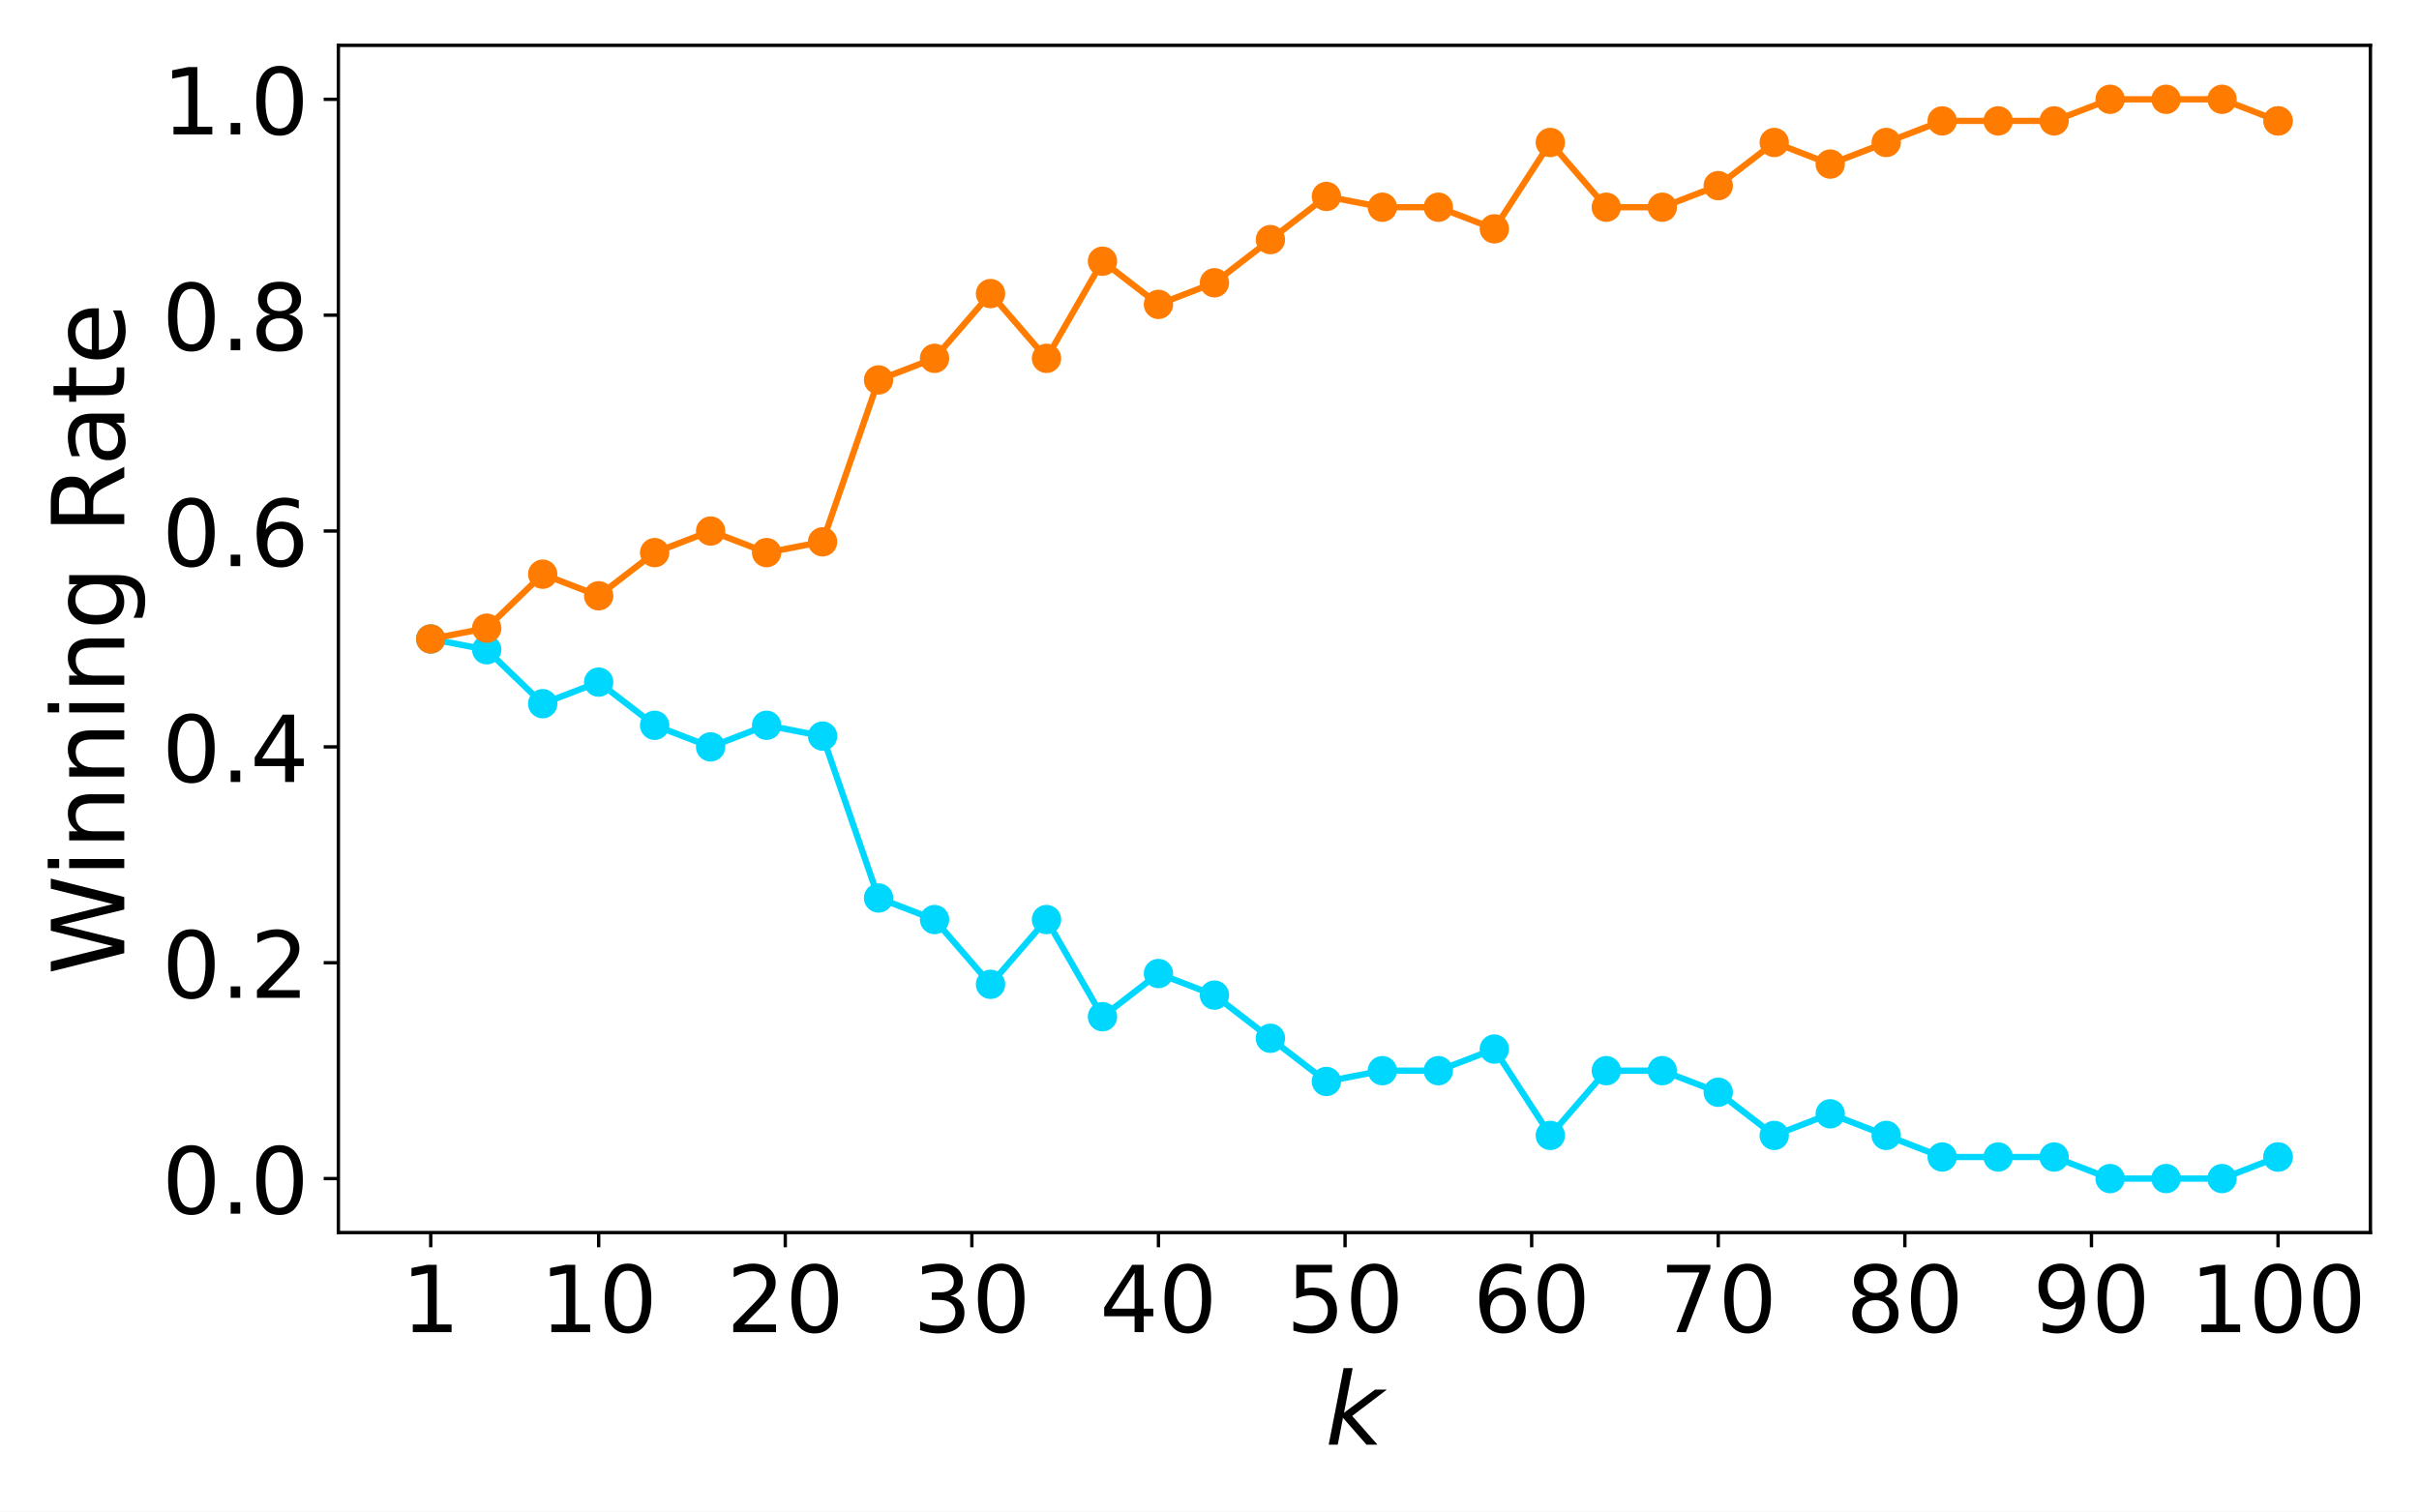
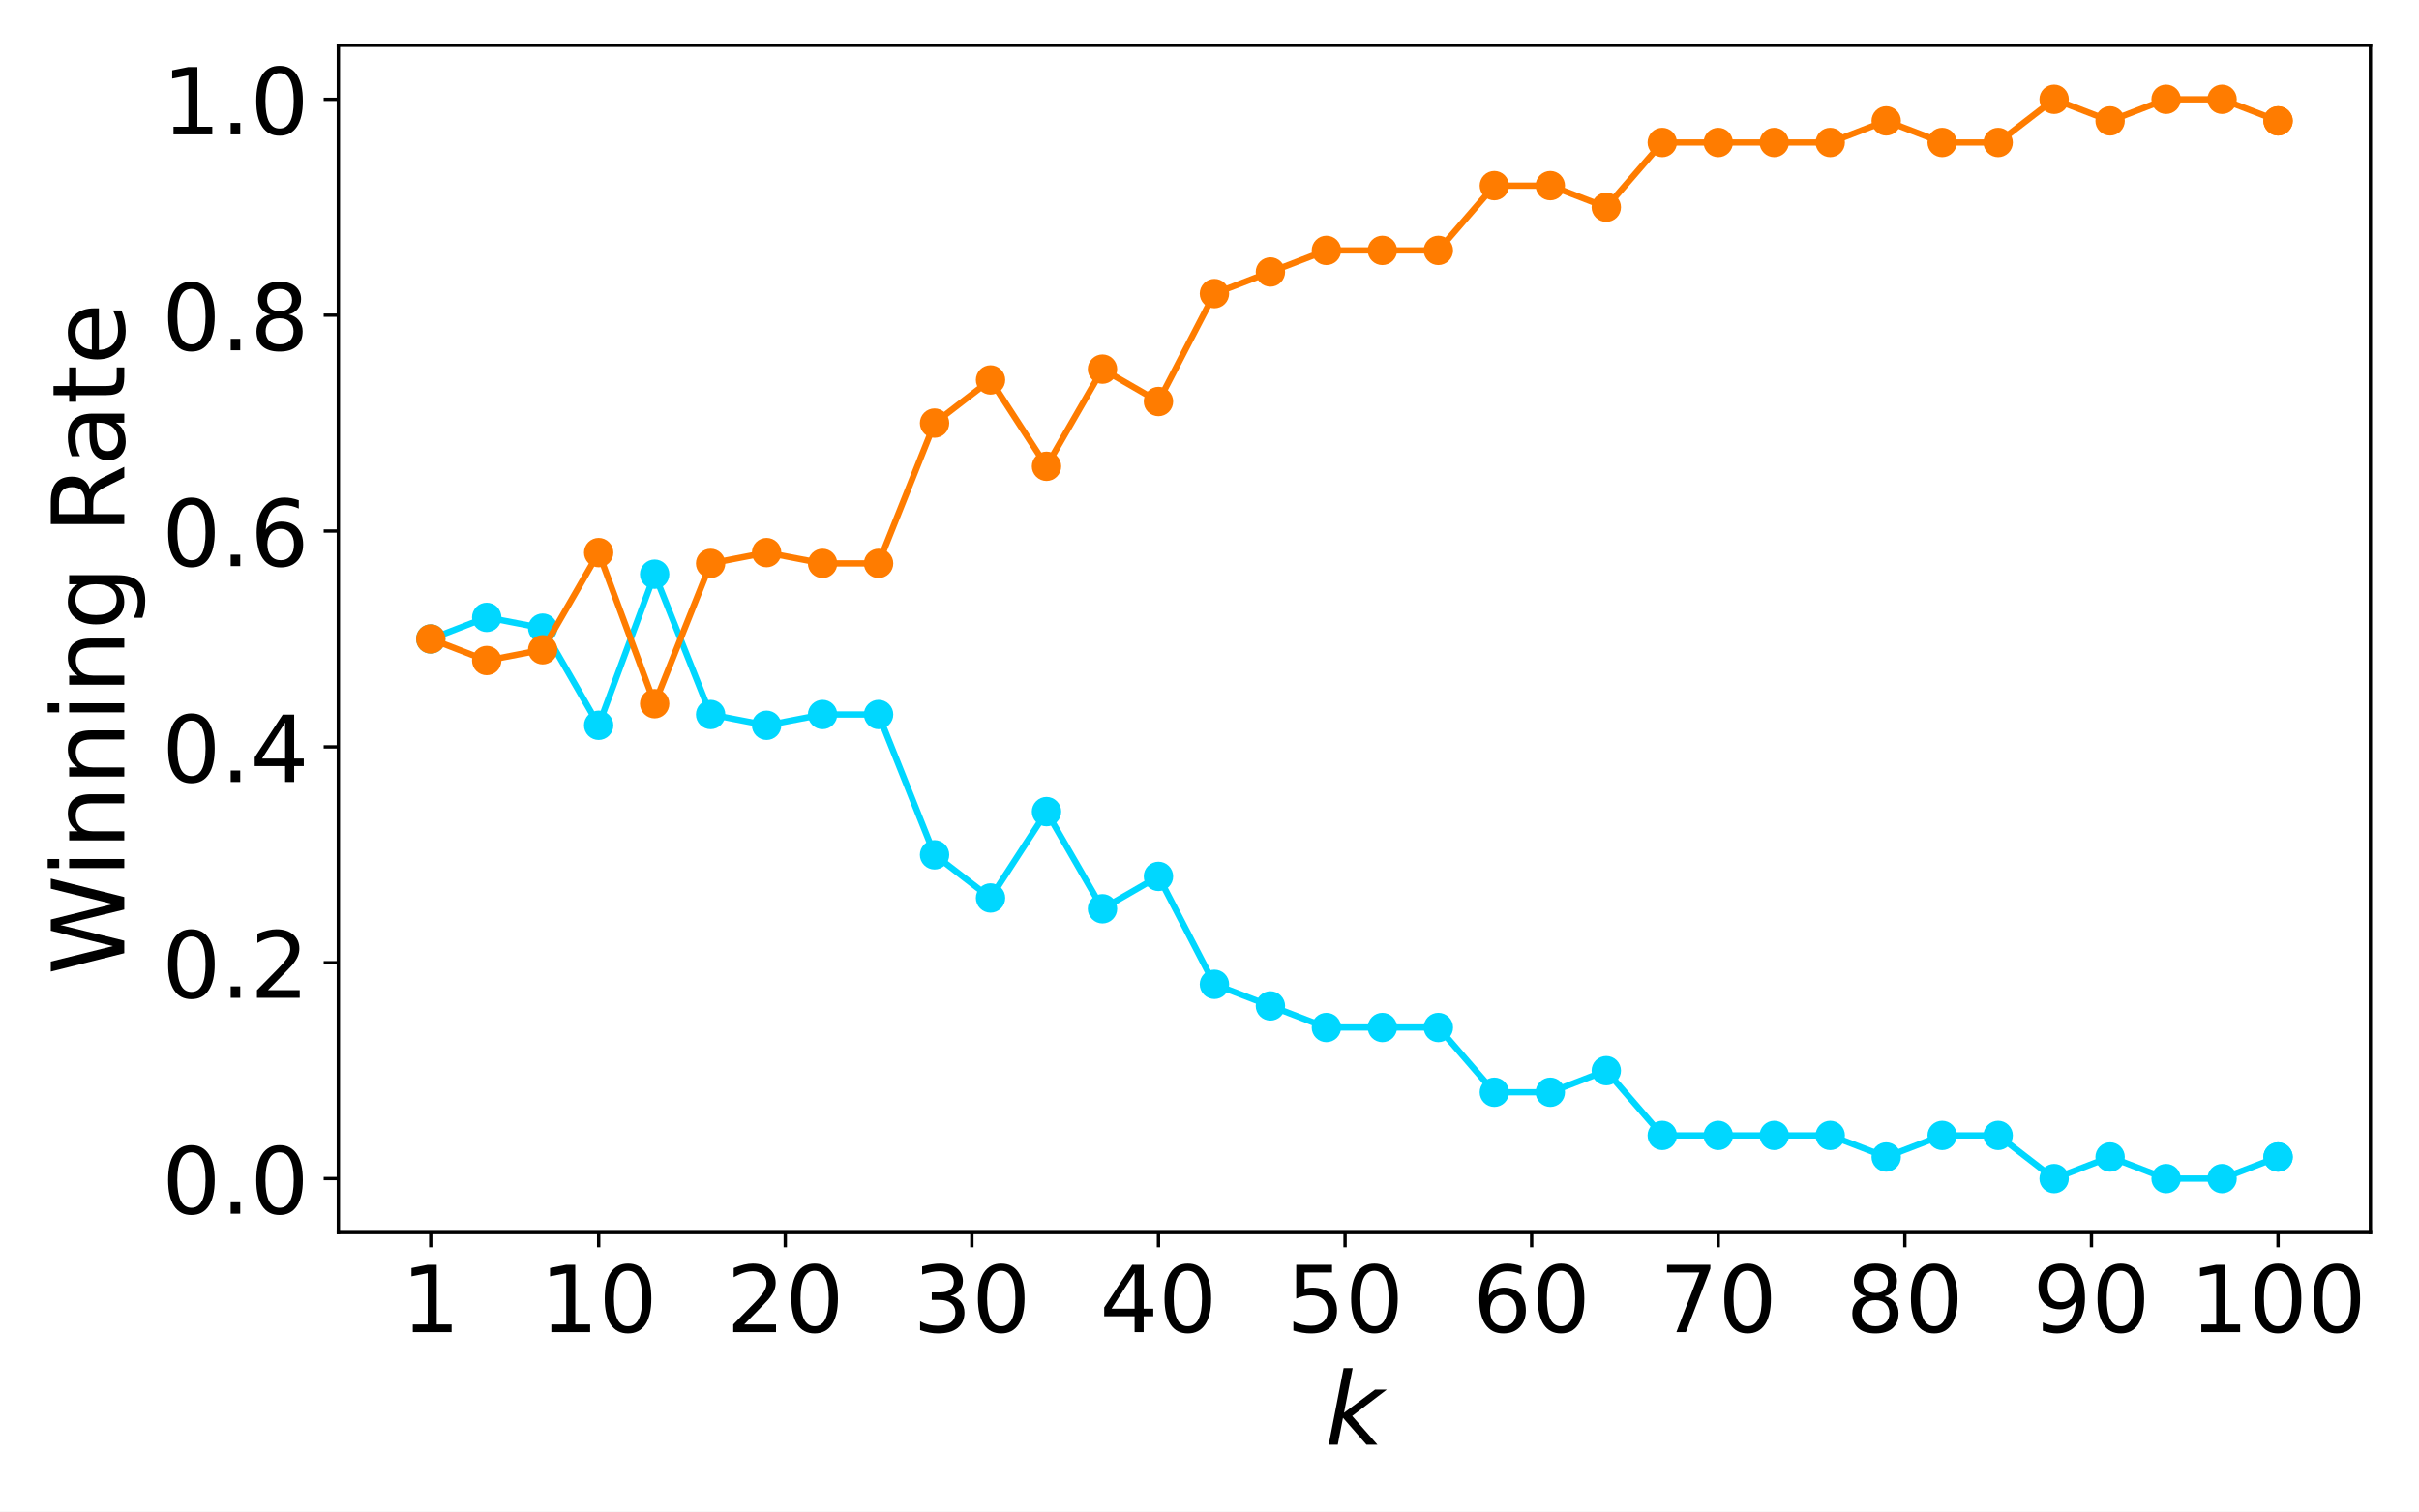
<svg xmlns="http://www.w3.org/2000/svg" xmlns:xlink="http://www.w3.org/1999/xlink" width="576pt" height="360pt" viewBox="0 0 576 360" version="1.1">
  <defs>
    <style type="text/css">*{stroke-linejoin: round; stroke-linecap: butt}</style>
  </defs>
  <g id="figure_1">
    <g id="patch_1">
      <path d="M 0 360  L 576 360  L 576 0  L 0 0  z " style="fill: #ffffff" />
    </g>
    <g id="axes_1">
      <g id="patch_2">
        <path d="M 80.57 293.56  L 564.431 293.56  L 564.431 10.8  L 80.57 10.8  z " style="fill: #ffffff" />
      </g>
      <g id="matplotlib.axis_1">
        <g id="xtick_1">
          <g id="line2d_1">
            <defs>
-               <path id="m0824063fdb" d="M 0 0  L 0 3.5  " style="stroke: #000000; stroke-width: 0.8" />
+               <path id="m5fb272e60a" d="M 0 0  L 0 3.5  " style="stroke: #000000; stroke-width: 0.8" />
            </defs>
            <g>
-               <use xlink:href="#m0824063fdb" x="102.564" y="293.56" style="stroke: #000000; stroke-width: 0.8" />
+               <use xlink:href="#m5fb272e60a" x="102.564" y="293.56" style="stroke: #000000; stroke-width: 0.8" />
            </g>
          </g>
          <g id="text_1">
            <g transform="translate(95.56493 317.2766) scale(0.22 -0.22)">
              <defs>
                <path id="DejaVuSans-31" d="M 794 531  L 1825 531  L 1825 4091  L 703 3866  L 703 4441  L 1819 4666  L 2450 4666  L 2450 531  L 3481 531  L 3481 0  L 794 0  L 794 531  z " transform="scale(0.015625)" />
              </defs>
              <use xlink:href="#DejaVuSans-31" />
            </g>
          </g>
        </g>
        <g id="xtick_2">
          <g id="line2d_2">
            <g>
-               <use xlink:href="#m0824063fdb" x="142.552" y="293.56" style="stroke: #000000; stroke-width: 0.8" />
+               <use xlink:href="#m5fb272e60a" x="142.552" y="293.56" style="stroke: #000000; stroke-width: 0.8" />
            </g>
          </g>
          <g id="text_2">
            <g transform="translate(128.5547 317.2766) scale(0.22 -0.22)">
              <defs>
                <path id="DejaVuSans-30" d="M 2034 4250  Q 1547 4250 1301 3770  Q 1056 3291 1056 2328  Q 1056 1369 1301 889  Q 1547 409 2034 409  Q 2525 409 2770 889  Q 3016 1369 3016 2328  Q 3016 3291 2770 3770  Q 2525 4250 2034 4250  z M 2034 4750  Q 2819 4750 3233 4129  Q 3647 3509 3647 2328  Q 3647 1150 3233 529  Q 2819 -91 2034 -91  Q 1250 -91 836 529  Q 422 1150 422 2328  Q 422 3509 836 4129  Q 1250 4750 2034 4750  z " transform="scale(0.015625)" />
              </defs>
              <use xlink:href="#DejaVuSans-31" />
              <use xlink:href="#DejaVuSans-30" x="63.623" />
            </g>
          </g>
        </g>
        <g id="xtick_3">
          <g id="line2d_3">
            <g>
-               <use xlink:href="#m0824063fdb" x="186.984" y="293.56" style="stroke: #000000; stroke-width: 0.8" />
+               <use xlink:href="#m5fb272e60a" x="186.984" y="293.56" style="stroke: #000000; stroke-width: 0.8" />
            </g>
          </g>
          <g id="text_3">
            <g transform="translate(172.9864 317.2766) scale(0.22 -0.22)">
              <defs>
                <path id="DejaVuSans-32" d="M 1228 531  L 3431 531  L 3431 0  L 469 0  L 469 531  Q 828 903 1448 1529  Q 2069 2156 2228 2338  Q 2531 2678 2651 2914  Q 2772 3150 2772 3378  Q 2772 3750 2511 3984  Q 2250 4219 1831 4219  Q 1534 4219 1204 4116  Q 875 4013 500 3803  L 500 4441  Q 881 4594 1212 4672  Q 1544 4750 1819 4750  Q 2544 4750 2975 4387  Q 3406 4025 3406 3419  Q 3406 3131 3298 2873  Q 3191 2616 2906 2266  Q 2828 2175 2409 1742  Q 1991 1309 1228 531  z " transform="scale(0.015625)" />
              </defs>
              <use xlink:href="#DejaVuSans-32" />
              <use xlink:href="#DejaVuSans-30" x="63.623" />
            </g>
          </g>
        </g>
        <g id="xtick_4">
          <g id="line2d_4">
            <g>
-               <use xlink:href="#m0824063fdb" x="231.416" y="293.56" style="stroke: #000000; stroke-width: 0.8" />
+               <use xlink:href="#m5fb272e60a" x="231.416" y="293.56" style="stroke: #000000; stroke-width: 0.8" />
            </g>
          </g>
          <g id="text_4">
            <g transform="translate(217.418 317.2766) scale(0.22 -0.22)">
              <defs>
                <path id="DejaVuSans-33" d="M 2597 2516  Q 3050 2419 3304 2112  Q 3559 1806 3559 1356  Q 3559 666 3084 287  Q 2609 -91 1734 -91  Q 1441 -91 1130 -33  Q 819 25 488 141  L 488 750  Q 750 597 1062 519  Q 1375 441 1716 441  Q 2309 441 2620 675  Q 2931 909 2931 1356  Q 2931 1769 2642 2001  Q 2353 2234 1838 2234  L 1294 2234  L 1294 2753  L 1863 2753  Q 2328 2753 2575 2939  Q 2822 3125 2822 3475  Q 2822 3834 2567 4026  Q 2313 4219 1838 4219  Q 1578 4219 1281 4162  Q 984 4106 628 3988  L 628 4550  Q 988 4650 1302 4700  Q 1616 4750 1894 4750  Q 2613 4750 3031 4423  Q 3450 4097 3450 3541  Q 3450 3153 3228 2886  Q 3006 2619 2597 2516  z " transform="scale(0.015625)" />
              </defs>
              <use xlink:href="#DejaVuSans-33" />
              <use xlink:href="#DejaVuSans-30" x="63.623" />
            </g>
          </g>
        </g>
        <g id="xtick_5">
          <g id="line2d_5">
            <g>
-               <use xlink:href="#m0824063fdb" x="275.847" y="293.56" style="stroke: #000000; stroke-width: 0.8" />
+               <use xlink:href="#m5fb272e60a" x="275.847" y="293.56" style="stroke: #000000; stroke-width: 0.8" />
            </g>
          </g>
          <g id="text_5">
            <g transform="translate(261.8497 317.2766) scale(0.22 -0.22)">
              <defs>
                <path id="DejaVuSans-34" d="M 2419 4116  L 825 1625  L 2419 1625  L 2419 4116  z M 2253 4666  L 3047 4666  L 3047 1625  L 3713 1625  L 3713 1100  L 3047 1100  L 3047 0  L 2419 0  L 2419 1100  L 313 1100  L 313 1709  L 2253 4666  z " transform="scale(0.015625)" />
              </defs>
              <use xlink:href="#DejaVuSans-34" />
              <use xlink:href="#DejaVuSans-30" x="63.623" />
            </g>
          </g>
        </g>
        <g id="xtick_6">
          <g id="line2d_6">
            <g>
-               <use xlink:href="#m0824063fdb" x="320.279" y="293.56" style="stroke: #000000; stroke-width: 0.8" />
+               <use xlink:href="#m5fb272e60a" x="320.279" y="293.56" style="stroke: #000000; stroke-width: 0.8" />
            </g>
          </g>
          <g id="text_6">
            <g transform="translate(306.2814 317.2766) scale(0.22 -0.22)">
              <defs>
                <path id="DejaVuSans-35" d="M 691 4666  L 3169 4666  L 3169 4134  L 1269 4134  L 1269 2991  Q 1406 3038 1543 3061  Q 1681 3084 1819 3084  Q 2600 3084 3056 2656  Q 3513 2228 3513 1497  Q 3513 744 3044 326  Q 2575 -91 1722 -91  Q 1428 -91 1123 -41  Q 819 9 494 109  L 494 744  Q 775 591 1075 516  Q 1375 441 1709 441  Q 2250 441 2565 725  Q 2881 1009 2881 1497  Q 2881 1984 2565 2268  Q 2250 2553 1709 2553  Q 1456 2553 1204 2497  Q 953 2441 691 2322  L 691 4666  z " transform="scale(0.015625)" />
              </defs>
              <use xlink:href="#DejaVuSans-35" />
              <use xlink:href="#DejaVuSans-30" x="63.623" />
            </g>
          </g>
        </g>
        <g id="xtick_7">
          <g id="line2d_7">
            <g>
-               <use xlink:href="#m0824063fdb" x="364.711" y="293.56" style="stroke: #000000; stroke-width: 0.8" />
+               <use xlink:href="#m5fb272e60a" x="364.711" y="293.56" style="stroke: #000000; stroke-width: 0.8" />
            </g>
          </g>
          <g id="text_7">
            <g transform="translate(350.713 317.2766) scale(0.22 -0.22)">
              <defs>
                <path id="DejaVuSans-36" d="M 2113 2584  Q 1688 2584 1439 2293  Q 1191 2003 1191 1497  Q 1191 994 1439 701  Q 1688 409 2113 409  Q 2538 409 2786 701  Q 3034 994 3034 1497  Q 3034 2003 2786 2293  Q 2538 2584 2113 2584  z M 3366 4563  L 3366 3988  Q 3128 4100 2886 4159  Q 2644 4219 2406 4219  Q 1781 4219 1451 3797  Q 1122 3375 1075 2522  Q 1259 2794 1537 2939  Q 1816 3084 2150 3084  Q 2853 3084 3261 2657  Q 3669 2231 3669 1497  Q 3669 778 3244 343  Q 2819 -91 2113 -91  Q 1303 -91 875 529  Q 447 1150 447 2328  Q 447 3434 972 4092  Q 1497 4750 2381 4750  Q 2619 4750 2861 4703  Q 3103 4656 3366 4563  z " transform="scale(0.015625)" />
              </defs>
              <use xlink:href="#DejaVuSans-36" />
              <use xlink:href="#DejaVuSans-30" x="63.623" />
            </g>
          </g>
        </g>
        <g id="xtick_8">
          <g id="line2d_8">
            <g>
-               <use xlink:href="#m0824063fdb" x="409.142" y="293.56" style="stroke: #000000; stroke-width: 0.8" />
+               <use xlink:href="#m5fb272e60a" x="409.142" y="293.56" style="stroke: #000000; stroke-width: 0.8" />
            </g>
          </g>
          <g id="text_8">
            <g transform="translate(395.1447 317.2766) scale(0.22 -0.22)">
              <defs>
                <path id="DejaVuSans-37" d="M 525 4666  L 3525 4666  L 3525 4397  L 1831 0  L 1172 0  L 2766 4134  L 525 4134  L 525 4666  z " transform="scale(0.015625)" />
              </defs>
              <use xlink:href="#DejaVuSans-37" />
              <use xlink:href="#DejaVuSans-30" x="63.623" />
            </g>
          </g>
        </g>
        <g id="xtick_9">
          <g id="line2d_9">
            <g>
-               <use xlink:href="#m0824063fdb" x="453.574" y="293.56" style="stroke: #000000; stroke-width: 0.8" />
+               <use xlink:href="#m5fb272e60a" x="453.574" y="293.56" style="stroke: #000000; stroke-width: 0.8" />
            </g>
          </g>
          <g id="text_9">
            <g transform="translate(439.5764 317.2766) scale(0.22 -0.22)">
              <defs>
                <path id="DejaVuSans-38" d="M 2034 2216  Q 1584 2216 1326 1975  Q 1069 1734 1069 1313  Q 1069 891 1326 650  Q 1584 409 2034 409  Q 2484 409 2743 651  Q 3003 894 3003 1313  Q 3003 1734 2745 1975  Q 2488 2216 2034 2216  z M 1403 2484  Q 997 2584 770 2862  Q 544 3141 544 3541  Q 544 4100 942 4425  Q 1341 4750 2034 4750  Q 2731 4750 3128 4425  Q 3525 4100 3525 3541  Q 3525 3141 3298 2862  Q 3072 2584 2669 2484  Q 3125 2378 3379 2068  Q 3634 1759 3634 1313  Q 3634 634 3220 271  Q 2806 -91 2034 -91  Q 1263 -91 848 271  Q 434 634 434 1313  Q 434 1759 690 2068  Q 947 2378 1403 2484  z M 1172 3481  Q 1172 3119 1398 2916  Q 1625 2713 2034 2713  Q 2441 2713 2670 2916  Q 2900 3119 2900 3481  Q 2900 3844 2670 4047  Q 2441 4250 2034 4250  Q 1625 4250 1398 4047  Q 1172 3844 1172 3481  z " transform="scale(0.015625)" />
              </defs>
              <use xlink:href="#DejaVuSans-38" />
              <use xlink:href="#DejaVuSans-30" x="63.623" />
            </g>
          </g>
        </g>
        <g id="xtick_10">
          <g id="line2d_10">
            <g>
-               <use xlink:href="#m0824063fdb" x="498.006" y="293.56" style="stroke: #000000; stroke-width: 0.8" />
+               <use xlink:href="#m5fb272e60a" x="498.006" y="293.56" style="stroke: #000000; stroke-width: 0.8" />
            </g>
          </g>
          <g id="text_10">
            <g transform="translate(484.0081 317.2766) scale(0.22 -0.22)">
              <defs>
                <path id="DejaVuSans-39" d="M 703 97  L 703 672  Q 941 559 1184 500  Q 1428 441 1663 441  Q 2288 441 2617 861  Q 2947 1281 2994 2138  Q 2813 1869 2534 1725  Q 2256 1581 1919 1581  Q 1219 1581 811 2004  Q 403 2428 403 3163  Q 403 3881 828 4315  Q 1253 4750 1959 4750  Q 2769 4750 3195 4129  Q 3622 3509 3622 2328  Q 3622 1225 3098 567  Q 2575 -91 1691 -91  Q 1453 -91 1209 -44  Q 966 3 703 97  z M 1959 2075  Q 2384 2075 2632 2365  Q 2881 2656 2881 3163  Q 2881 3666 2632 3958  Q 2384 4250 1959 4250  Q 1534 4250 1286 3958  Q 1038 3666 1038 3163  Q 1038 2656 1286 2365  Q 1534 2075 1959 2075  z " transform="scale(0.015625)" />
              </defs>
              <use xlink:href="#DejaVuSans-39" />
              <use xlink:href="#DejaVuSans-30" x="63.623" />
            </g>
          </g>
        </g>
        <g id="xtick_11">
          <g id="line2d_11">
            <g>
-               <use xlink:href="#m0824063fdb" x="542.437" y="293.56" style="stroke: #000000; stroke-width: 0.8" />
+               <use xlink:href="#m5fb272e60a" x="542.437" y="293.56" style="stroke: #000000; stroke-width: 0.8" />
            </g>
          </g>
          <g id="text_11">
            <g transform="translate(521.441 317.2766) scale(0.22 -0.22)">
              <use xlink:href="#DejaVuSans-31" />
              <use xlink:href="#DejaVuSans-30" x="63.623" />
              <use xlink:href="#DejaVuSans-30" x="127.246" />
            </g>
          </g>
        </g>
        <g id="text_12">
          <g transform="translate(315.5405 344.0881) scale(0.24 -0.24)">
            <defs>
              <path id="DejaVuSans-Oblique-6b" d="M 1172 4863  L 1747 4863  L 1197 2028  L 3169 3500  L 3916 3500  L 1716 1825  L 3322 0  L 2625 0  L 1131 1709  L 800 0  L 225 0  L 1172 4863  z " transform="scale(0.015625)" />
            </defs>
            <use xlink:href="#DejaVuSans-Oblique-6b" transform="translate(0 0.015625)" />
          </g>
        </g>
      </g>
      <g id="matplotlib.axis_2">
        <g id="ytick_1">
          <g id="line2d_12">
            <defs>
-               <path id="m036cffa244" d="M 0 0  L -3.5 0  " style="stroke: #000000; stroke-width: 0.8" />
+               <path id="m0c3a343c82" d="M 0 0  L -3.5 0  " style="stroke: #000000; stroke-width: 0.8" />
            </defs>
            <g>
-               <use xlink:href="#m036cffa244" x="80.57" y="280.707" style="stroke: #000000; stroke-width: 0.8" />
+               <use xlink:href="#m0c3a343c82" x="80.57" y="280.707" style="stroke: #000000; stroke-width: 0.8" />
            </g>
          </g>
          <g id="text_13">
            <g transform="translate(38.58313 289.0656) scale(0.22 -0.22)">
              <defs>
                <path id="DejaVuSans-2e" d="M 684 794  L 1344 794  L 1344 0  L 684 0  L 684 794  z " transform="scale(0.015625)" />
              </defs>
              <use xlink:href="#DejaVuSans-30" />
              <use xlink:href="#DejaVuSans-2e" x="63.623" />
              <use xlink:href="#DejaVuSans-30" x="95.41" />
            </g>
          </g>
        </g>
        <g id="ytick_2">
          <g id="line2d_13">
            <g>
-               <use xlink:href="#m036cffa244" x="80.57" y="229.296" style="stroke: #000000; stroke-width: 0.8" />
+               <use xlink:href="#m0c3a343c82" x="80.57" y="229.296" style="stroke: #000000; stroke-width: 0.8" />
            </g>
          </g>
          <g id="text_14">
            <g transform="translate(38.58313 237.6546) scale(0.22 -0.22)">
              <use xlink:href="#DejaVuSans-30" />
              <use xlink:href="#DejaVuSans-2e" x="63.623" />
              <use xlink:href="#DejaVuSans-32" x="95.41" />
            </g>
          </g>
        </g>
        <g id="ytick_3">
          <g id="line2d_14">
            <g>
-               <use xlink:href="#m036cffa244" x="80.57" y="177.885" style="stroke: #000000; stroke-width: 0.8" />
+               <use xlink:href="#m0c3a343c82" x="80.57" y="177.885" style="stroke: #000000; stroke-width: 0.8" />
            </g>
          </g>
          <g id="text_15">
            <g transform="translate(38.58313 186.2437) scale(0.22 -0.22)">
              <use xlink:href="#DejaVuSans-30" />
              <use xlink:href="#DejaVuSans-2e" x="63.623" />
              <use xlink:href="#DejaVuSans-34" x="95.41" />
            </g>
          </g>
        </g>
        <g id="ytick_4">
          <g id="line2d_15">
            <g>
-               <use xlink:href="#m036cffa244" x="80.57" y="126.475" style="stroke: #000000; stroke-width: 0.8" />
+               <use xlink:href="#m0c3a343c82" x="80.57" y="126.475" style="stroke: #000000; stroke-width: 0.8" />
            </g>
          </g>
          <g id="text_16">
            <g transform="translate(38.58313 134.8328) scale(0.22 -0.22)">
              <use xlink:href="#DejaVuSans-30" />
              <use xlink:href="#DejaVuSans-2e" x="63.623" />
              <use xlink:href="#DejaVuSans-36" x="95.41" />
            </g>
          </g>
        </g>
        <g id="ytick_5">
          <g id="line2d_16">
            <g>
-               <use xlink:href="#m036cffa244" x="80.57" y="75.064" style="stroke: #000000; stroke-width: 0.8" />
+               <use xlink:href="#m0c3a343c82" x="80.57" y="75.064" style="stroke: #000000; stroke-width: 0.8" />
            </g>
          </g>
          <g id="text_17">
            <g transform="translate(38.58313 83.42192) scale(0.22 -0.22)">
              <use xlink:href="#DejaVuSans-30" />
              <use xlink:href="#DejaVuSans-2e" x="63.623" />
              <use xlink:href="#DejaVuSans-38" x="95.41" />
            </g>
          </g>
        </g>
        <g id="ytick_6">
          <g id="line2d_17">
            <g>
-               <use xlink:href="#m036cffa244" x="80.57" y="23.653" style="stroke: #000000; stroke-width: 0.8" />
+               <use xlink:href="#m0c3a343c82" x="80.57" y="23.653" style="stroke: #000000; stroke-width: 0.8" />
            </g>
          </g>
          <g id="text_18">
            <g transform="translate(38.58313 32.01101) scale(0.22 -0.22)">
              <use xlink:href="#DejaVuSans-31" />
              <use xlink:href="#DejaVuSans-2e" x="63.623" />
              <use xlink:href="#DejaVuSans-30" x="95.41" />
            </g>
          </g>
        </g>
        <g id="text_19">
          <g transform="translate(29.59188 232.1994) rotate(-90) scale(0.24 -0.24)">
            <defs>
              <path id="DejaVuSans-57" d="M 213 4666  L 850 4666  L 1831 722  L 2809 4666  L 3519 4666  L 4500 722  L 5478 4666  L 6119 4666  L 4947 0  L 4153 0  L 3169 4050  L 2175 0  L 1381 0  L 213 4666  z " transform="scale(0.015625)" />
              <path id="DejaVuSans-69" d="M 603 3500  L 1178 3500  L 1178 0  L 603 0  L 603 3500  z M 603 4863  L 1178 4863  L 1178 4134  L 603 4134  L 603 4863  z " transform="scale(0.015625)" />
              <path id="DejaVuSans-6e" d="M 3513 2113  L 3513 0  L 2938 0  L 2938 2094  Q 2938 2591 2744 2837  Q 2550 3084 2163 3084  Q 1697 3084 1428 2787  Q 1159 2491 1159 1978  L 1159 0  L 581 0  L 581 3500  L 1159 3500  L 1159 2956  Q 1366 3272 1645 3428  Q 1925 3584 2291 3584  Q 2894 3584 3203 3211  Q 3513 2838 3513 2113  z " transform="scale(0.015625)" />
              <path id="DejaVuSans-67" d="M 2906 1791  Q 2906 2416 2648 2759  Q 2391 3103 1925 3103  Q 1463 3103 1205 2759  Q 947 2416 947 1791  Q 947 1169 1205 825  Q 1463 481 1925 481  Q 2391 481 2648 825  Q 2906 1169 2906 1791  z M 3481 434  Q 3481 -459 3084 -895  Q 2688 -1331 1869 -1331  Q 1566 -1331 1297 -1286  Q 1028 -1241 775 -1147  L 775 -588  Q 1028 -725 1275 -790  Q 1522 -856 1778 -856  Q 2344 -856 2625 -561  Q 2906 -266 2906 331  L 2906 616  Q 2728 306 2450 153  Q 2172 0 1784 0  Q 1141 0 747 490  Q 353 981 353 1791  Q 353 2603 747 3093  Q 1141 3584 1784 3584  Q 2172 3584 2450 3431  Q 2728 3278 2906 2969  L 2906 3500  L 3481 3500  L 3481 434  z " transform="scale(0.015625)" />
              <path id="DejaVuSans-20" transform="scale(0.015625)" />
              <path id="DejaVuSans-52" d="M 2841 2188  Q 3044 2119 3236 1894  Q 3428 1669 3622 1275  L 4263 0  L 3584 0  L 2988 1197  Q 2756 1666 2539 1819  Q 2322 1972 1947 1972  L 1259 1972  L 1259 0  L 628 0  L 628 4666  L 2053 4666  Q 2853 4666 3247 4331  Q 3641 3997 3641 3322  Q 3641 2881 3436 2590  Q 3231 2300 2841 2188  z M 1259 4147  L 1259 2491  L 2053 2491  Q 2509 2491 2742 2702  Q 2975 2913 2975 3322  Q 2975 3731 2742 3939  Q 2509 4147 2053 4147  L 1259 4147  z " transform="scale(0.015625)" />
              <path id="DejaVuSans-61" d="M 2194 1759  Q 1497 1759 1228 1600  Q 959 1441 959 1056  Q 959 750 1161 570  Q 1363 391 1709 391  Q 2188 391 2477 730  Q 2766 1069 2766 1631  L 2766 1759  L 2194 1759  z M 3341 1997  L 3341 0  L 2766 0  L 2766 531  Q 2569 213 2275 61  Q 1981 -91 1556 -91  Q 1019 -91 701 211  Q 384 513 384 1019  Q 384 1609 779 1909  Q 1175 2209 1959 2209  L 2766 2209  L 2766 2266  Q 2766 2663 2505 2880  Q 2244 3097 1772 3097  Q 1472 3097 1187 3025  Q 903 2953 641 2809  L 641 3341  Q 956 3463 1253 3523  Q 1550 3584 1831 3584  Q 2591 3584 2966 3190  Q 3341 2797 3341 1997  z " transform="scale(0.015625)" />
              <path id="DejaVuSans-74" d="M 1172 4494  L 1172 3500  L 2356 3500  L 2356 3053  L 1172 3053  L 1172 1153  Q 1172 725 1289 603  Q 1406 481 1766 481  L 2356 481  L 2356 0  L 1766 0  Q 1100 0 847 248  Q 594 497 594 1153  L 594 3053  L 172 3053  L 172 3500  L 594 3500  L 594 4494  L 1172 4494  z " transform="scale(0.015625)" />
              <path id="DejaVuSans-65" d="M 3597 1894  L 3597 1613  L 953 1613  Q 991 1019 1311 708  Q 1631 397 2203 397  Q 2534 397 2845 478  Q 3156 559 3463 722  L 3463 178  Q 3153 47 2828 -22  Q 2503 -91 2169 -91  Q 1331 -91 842 396  Q 353 884 353 1716  Q 353 2575 817 3079  Q 1281 3584 2069 3584  Q 2775 3584 3186 3129  Q 3597 2675 3597 1894  z M 3022 2063  Q 3016 2534 2758 2815  Q 2500 3097 2075 3097  Q 1594 3097 1305 2825  Q 1016 2553 972 2059  L 3022 2063  z " transform="scale(0.015625)" />
            </defs>
            <use xlink:href="#DejaVuSans-57" />
            <use xlink:href="#DejaVuSans-69" x="96.627" />
            <use xlink:href="#DejaVuSans-6e" x="124.41" />
            <use xlink:href="#DejaVuSans-6e" x="187.789" />
            <use xlink:href="#DejaVuSans-69" x="251.168" />
            <use xlink:href="#DejaVuSans-6e" x="278.951" />
            <use xlink:href="#DejaVuSans-67" x="342.33" />
            <use xlink:href="#DejaVuSans-20" x="405.807" />
            <use xlink:href="#DejaVuSans-52" x="437.594" />
            <use xlink:href="#DejaVuSans-61" x="504.826" />
            <use xlink:href="#DejaVuSans-74" x="566.105" />
            <use xlink:href="#DejaVuSans-65" x="605.314" />
          </g>
        </g>
      </g>
      <g id="line2d_18">
-         <path d="M 102.564 152.18  L 115.893 154.751  L 129.223 167.603  L 142.552 162.462  L 155.882 172.744  L 169.211 177.885  L 182.541 172.744  L 195.87 175.315  L 209.2 213.873  L 222.529 219.014  L 235.859 234.437  L 249.188 219.014  L 262.518 242.149  L 275.847 231.867  L 289.177 237.008  L 302.506 247.29  L 315.836 257.572  L 329.165 255.002  L 342.495 255.002  L 355.824 249.861  L 369.154 270.425  L 382.483 255.002  L 395.813 255.002  L 409.142 260.143  L 422.472 270.425  L 435.801 265.284  L 449.131 270.425  L 462.46 275.566  L 475.79 275.566  L 489.119 275.566  L 502.449 280.707  L 515.778 280.707  L 529.108 280.707  L 542.437 275.566  L 542.437 275.566  " clip-path="url(#p73acf1d8d9)" style="fill: none; stroke: #00d7ff; stroke-width: 1.5; stroke-linecap: square" />
+         <path d="M 102.564 152.18  L 115.893 147.039  L 129.223 149.609  L 142.552 172.744  L 155.882 136.757  L 169.211 170.174  L 182.541 172.744  L 195.87 170.174  L 209.2 170.174  L 222.529 203.591  L 235.859 213.873  L 249.188 193.309  L 262.518 216.444  L 275.847 208.732  L 289.177 234.437  L 302.506 239.579  L 315.836 244.72  L 329.165 244.72  L 342.495 244.72  L 355.824 260.143  L 369.154 260.143  L 382.483 255.002  L 395.813 270.425  L 409.142 270.425  L 422.472 270.425  L 435.801 270.425  L 449.131 275.566  L 462.46 270.425  L 475.79 270.425  L 489.119 280.707  L 502.449 275.566  L 515.778 280.707  L 529.108 280.707  L 542.437 275.566  L 542.437 275.566  " clip-path="url(#p05b9694e09)" style="fill: none; stroke: #00d7ff; stroke-width: 1.5; stroke-linecap: square" />
        <defs>
-           <path id="m6a5cd700e0" d="M 0 3  C 0.796 3 1.559 2.684 2.121 2.121  C 2.684 1.559 3 0.796 3 0  C 3 -0.796 2.684 -1.559 2.121 -2.121  C 1.559 -2.684 0.796 -3 0 -3  C -0.796 -3 -1.559 -2.684 -2.121 -2.121  C -2.684 -1.559 -3 -0.796 -3 0  C -3 0.796 -2.684 1.559 -2.121 2.121  C -1.559 2.684 -0.796 3 0 3  z " style="stroke: #00d7ff" />
+           <path id="m8df4ea73e6" d="M 0 3  C 0.796 3 1.559 2.684 2.121 2.121  C 2.684 1.559 3 0.796 3 0  C 3 -0.796 2.684 -1.559 2.121 -2.121  C 1.559 -2.684 0.796 -3 0 -3  C -0.796 -3 -1.559 -2.684 -2.121 -2.121  C -2.684 -1.559 -3 -0.796 -3 0  C -3 0.796 -2.684 1.559 -2.121 2.121  C -1.559 2.684 -0.796 3 0 3  z " style="stroke: #00d7ff" />
        </defs>
-         <g clip-path="url(#p73acf1d8d9)">
-           <use xlink:href="#m6a5cd700e0" x="102.564" y="152.18" style="fill: #00d7ff; stroke: #00d7ff" />
-           <use xlink:href="#m6a5cd700e0" x="115.893" y="154.751" style="fill: #00d7ff; stroke: #00d7ff" />
-           <use xlink:href="#m6a5cd700e0" x="129.223" y="167.603" style="fill: #00d7ff; stroke: #00d7ff" />
-           <use xlink:href="#m6a5cd700e0" x="142.552" y="162.462" style="fill: #00d7ff; stroke: #00d7ff" />
-           <use xlink:href="#m6a5cd700e0" x="155.882" y="172.744" style="fill: #00d7ff; stroke: #00d7ff" />
-           <use xlink:href="#m6a5cd700e0" x="169.211" y="177.885" style="fill: #00d7ff; stroke: #00d7ff" />
-           <use xlink:href="#m6a5cd700e0" x="182.541" y="172.744" style="fill: #00d7ff; stroke: #00d7ff" />
-           <use xlink:href="#m6a5cd700e0" x="195.87" y="175.315" style="fill: #00d7ff; stroke: #00d7ff" />
-           <use xlink:href="#m6a5cd700e0" x="209.2" y="213.873" style="fill: #00d7ff; stroke: #00d7ff" />
-           <use xlink:href="#m6a5cd700e0" x="222.529" y="219.014" style="fill: #00d7ff; stroke: #00d7ff" />
-           <use xlink:href="#m6a5cd700e0" x="235.859" y="234.437" style="fill: #00d7ff; stroke: #00d7ff" />
-           <use xlink:href="#m6a5cd700e0" x="249.188" y="219.014" style="fill: #00d7ff; stroke: #00d7ff" />
-           <use xlink:href="#m6a5cd700e0" x="262.518" y="242.149" style="fill: #00d7ff; stroke: #00d7ff" />
-           <use xlink:href="#m6a5cd700e0" x="275.847" y="231.867" style="fill: #00d7ff; stroke: #00d7ff" />
-           <use xlink:href="#m6a5cd700e0" x="289.177" y="237.008" style="fill: #00d7ff; stroke: #00d7ff" />
-           <use xlink:href="#m6a5cd700e0" x="302.506" y="247.29" style="fill: #00d7ff; stroke: #00d7ff" />
-           <use xlink:href="#m6a5cd700e0" x="315.836" y="257.572" style="fill: #00d7ff; stroke: #00d7ff" />
-           <use xlink:href="#m6a5cd700e0" x="329.165" y="255.002" style="fill: #00d7ff; stroke: #00d7ff" />
-           <use xlink:href="#m6a5cd700e0" x="342.495" y="255.002" style="fill: #00d7ff; stroke: #00d7ff" />
-           <use xlink:href="#m6a5cd700e0" x="355.824" y="249.861" style="fill: #00d7ff; stroke: #00d7ff" />
-           <use xlink:href="#m6a5cd700e0" x="369.154" y="270.425" style="fill: #00d7ff; stroke: #00d7ff" />
-           <use xlink:href="#m6a5cd700e0" x="382.483" y="255.002" style="fill: #00d7ff; stroke: #00d7ff" />
-           <use xlink:href="#m6a5cd700e0" x="395.813" y="255.002" style="fill: #00d7ff; stroke: #00d7ff" />
-           <use xlink:href="#m6a5cd700e0" x="409.142" y="260.143" style="fill: #00d7ff; stroke: #00d7ff" />
-           <use xlink:href="#m6a5cd700e0" x="422.472" y="270.425" style="fill: #00d7ff; stroke: #00d7ff" />
-           <use xlink:href="#m6a5cd700e0" x="435.801" y="265.284" style="fill: #00d7ff; stroke: #00d7ff" />
-           <use xlink:href="#m6a5cd700e0" x="449.131" y="270.425" style="fill: #00d7ff; stroke: #00d7ff" />
-           <use xlink:href="#m6a5cd700e0" x="462.46" y="275.566" style="fill: #00d7ff; stroke: #00d7ff" />
-           <use xlink:href="#m6a5cd700e0" x="475.79" y="275.566" style="fill: #00d7ff; stroke: #00d7ff" />
-           <use xlink:href="#m6a5cd700e0" x="489.119" y="275.566" style="fill: #00d7ff; stroke: #00d7ff" />
-           <use xlink:href="#m6a5cd700e0" x="502.449" y="280.707" style="fill: #00d7ff; stroke: #00d7ff" />
-           <use xlink:href="#m6a5cd700e0" x="515.778" y="280.707" style="fill: #00d7ff; stroke: #00d7ff" />
-           <use xlink:href="#m6a5cd700e0" x="529.108" y="280.707" style="fill: #00d7ff; stroke: #00d7ff" />
-           <use xlink:href="#m6a5cd700e0" x="542.437" y="275.566" style="fill: #00d7ff; stroke: #00d7ff" />
-           <use xlink:href="#m6a5cd700e0" x="542.437" y="275.566" style="fill: #00d7ff; stroke: #00d7ff" />
+         <g clip-path="url(#p05b9694e09)">
+           <use xlink:href="#m8df4ea73e6" x="102.564" y="152.18" style="fill: #00d7ff; stroke: #00d7ff" />
+           <use xlink:href="#m8df4ea73e6" x="115.893" y="147.039" style="fill: #00d7ff; stroke: #00d7ff" />
+           <use xlink:href="#m8df4ea73e6" x="129.223" y="149.609" style="fill: #00d7ff; stroke: #00d7ff" />
+           <use xlink:href="#m8df4ea73e6" x="142.552" y="172.744" style="fill: #00d7ff; stroke: #00d7ff" />
+           <use xlink:href="#m8df4ea73e6" x="155.882" y="136.757" style="fill: #00d7ff; stroke: #00d7ff" />
+           <use xlink:href="#m8df4ea73e6" x="169.211" y="170.174" style="fill: #00d7ff; stroke: #00d7ff" />
+           <use xlink:href="#m8df4ea73e6" x="182.541" y="172.744" style="fill: #00d7ff; stroke: #00d7ff" />
+           <use xlink:href="#m8df4ea73e6" x="195.87" y="170.174" style="fill: #00d7ff; stroke: #00d7ff" />
+           <use xlink:href="#m8df4ea73e6" x="209.2" y="170.174" style="fill: #00d7ff; stroke: #00d7ff" />
+           <use xlink:href="#m8df4ea73e6" x="222.529" y="203.591" style="fill: #00d7ff; stroke: #00d7ff" />
+           <use xlink:href="#m8df4ea73e6" x="235.859" y="213.873" style="fill: #00d7ff; stroke: #00d7ff" />
+           <use xlink:href="#m8df4ea73e6" x="249.188" y="193.309" style="fill: #00d7ff; stroke: #00d7ff" />
+           <use xlink:href="#m8df4ea73e6" x="262.518" y="216.444" style="fill: #00d7ff; stroke: #00d7ff" />
+           <use xlink:href="#m8df4ea73e6" x="275.847" y="208.732" style="fill: #00d7ff; stroke: #00d7ff" />
+           <use xlink:href="#m8df4ea73e6" x="289.177" y="234.437" style="fill: #00d7ff; stroke: #00d7ff" />
+           <use xlink:href="#m8df4ea73e6" x="302.506" y="239.579" style="fill: #00d7ff; stroke: #00d7ff" />
+           <use xlink:href="#m8df4ea73e6" x="315.836" y="244.72" style="fill: #00d7ff; stroke: #00d7ff" />
+           <use xlink:href="#m8df4ea73e6" x="329.165" y="244.72" style="fill: #00d7ff; stroke: #00d7ff" />
+           <use xlink:href="#m8df4ea73e6" x="342.495" y="244.72" style="fill: #00d7ff; stroke: #00d7ff" />
+           <use xlink:href="#m8df4ea73e6" x="355.824" y="260.143" style="fill: #00d7ff; stroke: #00d7ff" />
+           <use xlink:href="#m8df4ea73e6" x="369.154" y="260.143" style="fill: #00d7ff; stroke: #00d7ff" />
+           <use xlink:href="#m8df4ea73e6" x="382.483" y="255.002" style="fill: #00d7ff; stroke: #00d7ff" />
+           <use xlink:href="#m8df4ea73e6" x="395.813" y="270.425" style="fill: #00d7ff; stroke: #00d7ff" />
+           <use xlink:href="#m8df4ea73e6" x="409.142" y="270.425" style="fill: #00d7ff; stroke: #00d7ff" />
+           <use xlink:href="#m8df4ea73e6" x="422.472" y="270.425" style="fill: #00d7ff; stroke: #00d7ff" />
+           <use xlink:href="#m8df4ea73e6" x="435.801" y="270.425" style="fill: #00d7ff; stroke: #00d7ff" />
+           <use xlink:href="#m8df4ea73e6" x="449.131" y="275.566" style="fill: #00d7ff; stroke: #00d7ff" />
+           <use xlink:href="#m8df4ea73e6" x="462.46" y="270.425" style="fill: #00d7ff; stroke: #00d7ff" />
+           <use xlink:href="#m8df4ea73e6" x="475.79" y="270.425" style="fill: #00d7ff; stroke: #00d7ff" />
+           <use xlink:href="#m8df4ea73e6" x="489.119" y="280.707" style="fill: #00d7ff; stroke: #00d7ff" />
+           <use xlink:href="#m8df4ea73e6" x="502.449" y="275.566" style="fill: #00d7ff; stroke: #00d7ff" />
+           <use xlink:href="#m8df4ea73e6" x="515.778" y="280.707" style="fill: #00d7ff; stroke: #00d7ff" />
+           <use xlink:href="#m8df4ea73e6" x="529.108" y="280.707" style="fill: #00d7ff; stroke: #00d7ff" />
+           <use xlink:href="#m8df4ea73e6" x="542.437" y="275.566" style="fill: #00d7ff; stroke: #00d7ff" />
+           <use xlink:href="#m8df4ea73e6" x="542.437" y="275.566" style="fill: #00d7ff; stroke: #00d7ff" />
        </g>
      </g>
      <g id="line2d_19">
-         <path d="M 102.564 152.18  L 115.893 149.609  L 129.223 136.757  L 142.552 141.898  L 155.882 131.616  L 169.211 126.475  L 182.541 131.616  L 195.87 129.045  L 209.2 90.487  L 222.529 85.346  L 235.859 69.923  L 249.188 85.346  L 262.518 62.211  L 275.847 72.493  L 289.177 67.352  L 302.506 57.07  L 315.836 46.788  L 329.165 49.358  L 342.495 49.358  L 355.824 54.499  L 369.154 33.935  L 382.483 49.358  L 395.813 49.358  L 409.142 44.217  L 422.472 33.935  L 435.801 39.076  L 449.131 33.935  L 462.46 28.794  L 475.79 28.794  L 489.119 28.794  L 502.449 23.653  L 515.778 23.653  L 529.108 23.653  L 542.437 28.794  L 542.437 28.794  " clip-path="url(#p73acf1d8d9)" style="fill: none; stroke: #ff7c00; stroke-width: 1.5; stroke-linecap: square" />
+         <path d="M 102.564 152.18  L 115.893 157.321  L 129.223 154.751  L 142.552 131.616  L 155.882 167.603  L 169.211 134.186  L 182.541 131.616  L 195.87 134.186  L 209.2 134.186  L 222.529 100.769  L 235.859 90.487  L 249.188 111.051  L 262.518 87.916  L 275.847 95.628  L 289.177 69.923  L 302.506 64.781  L 315.836 59.64  L 329.165 59.64  L 342.495 59.64  L 355.824 44.217  L 369.154 44.217  L 382.483 49.358  L 395.813 33.935  L 409.142 33.935  L 422.472 33.935  L 435.801 33.935  L 449.131 28.794  L 462.46 33.935  L 475.79 33.935  L 489.119 23.653  L 502.449 28.794  L 515.778 23.653  L 529.108 23.653  L 542.437 28.794  L 542.437 28.794  " clip-path="url(#p05b9694e09)" style="fill: none; stroke: #ff7c00; stroke-width: 1.5; stroke-linecap: square" />
        <defs>
-           <path id="md9da1183f8" d="M 0 3  C 0.796 3 1.559 2.684 2.121 2.121  C 2.684 1.559 3 0.796 3 0  C 3 -0.796 2.684 -1.559 2.121 -2.121  C 1.559 -2.684 0.796 -3 0 -3  C -0.796 -3 -1.559 -2.684 -2.121 -2.121  C -2.684 -1.559 -3 -0.796 -3 0  C -3 0.796 -2.684 1.559 -2.121 2.121  C -1.559 2.684 -0.796 3 0 3  z " style="stroke: #ff7c00" />
+           <path id="ma182f99b4d" d="M 0 3  C 0.796 3 1.559 2.684 2.121 2.121  C 2.684 1.559 3 0.796 3 0  C 3 -0.796 2.684 -1.559 2.121 -2.121  C 1.559 -2.684 0.796 -3 0 -3  C -0.796 -3 -1.559 -2.684 -2.121 -2.121  C -2.684 -1.559 -3 -0.796 -3 0  C -3 0.796 -2.684 1.559 -2.121 2.121  C -1.559 2.684 -0.796 3 0 3  z " style="stroke: #ff7c00" />
        </defs>
-         <g clip-path="url(#p73acf1d8d9)">
-           <use xlink:href="#md9da1183f8" x="102.564" y="152.18" style="fill: #ff7c00; stroke: #ff7c00" />
-           <use xlink:href="#md9da1183f8" x="115.893" y="149.609" style="fill: #ff7c00; stroke: #ff7c00" />
-           <use xlink:href="#md9da1183f8" x="129.223" y="136.757" style="fill: #ff7c00; stroke: #ff7c00" />
-           <use xlink:href="#md9da1183f8" x="142.552" y="141.898" style="fill: #ff7c00; stroke: #ff7c00" />
-           <use xlink:href="#md9da1183f8" x="155.882" y="131.616" style="fill: #ff7c00; stroke: #ff7c00" />
-           <use xlink:href="#md9da1183f8" x="169.211" y="126.475" style="fill: #ff7c00; stroke: #ff7c00" />
-           <use xlink:href="#md9da1183f8" x="182.541" y="131.616" style="fill: #ff7c00; stroke: #ff7c00" />
-           <use xlink:href="#md9da1183f8" x="195.87" y="129.045" style="fill: #ff7c00; stroke: #ff7c00" />
-           <use xlink:href="#md9da1183f8" x="209.2" y="90.487" style="fill: #ff7c00; stroke: #ff7c00" />
-           <use xlink:href="#md9da1183f8" x="222.529" y="85.346" style="fill: #ff7c00; stroke: #ff7c00" />
-           <use xlink:href="#md9da1183f8" x="235.859" y="69.923" style="fill: #ff7c00; stroke: #ff7c00" />
-           <use xlink:href="#md9da1183f8" x="249.188" y="85.346" style="fill: #ff7c00; stroke: #ff7c00" />
-           <use xlink:href="#md9da1183f8" x="262.518" y="62.211" style="fill: #ff7c00; stroke: #ff7c00" />
-           <use xlink:href="#md9da1183f8" x="275.847" y="72.493" style="fill: #ff7c00; stroke: #ff7c00" />
-           <use xlink:href="#md9da1183f8" x="289.177" y="67.352" style="fill: #ff7c00; stroke: #ff7c00" />
-           <use xlink:href="#md9da1183f8" x="302.506" y="57.07" style="fill: #ff7c00; stroke: #ff7c00" />
-           <use xlink:href="#md9da1183f8" x="315.836" y="46.788" style="fill: #ff7c00; stroke: #ff7c00" />
-           <use xlink:href="#md9da1183f8" x="329.165" y="49.358" style="fill: #ff7c00; stroke: #ff7c00" />
-           <use xlink:href="#md9da1183f8" x="342.495" y="49.358" style="fill: #ff7c00; stroke: #ff7c00" />
-           <use xlink:href="#md9da1183f8" x="355.824" y="54.499" style="fill: #ff7c00; stroke: #ff7c00" />
-           <use xlink:href="#md9da1183f8" x="369.154" y="33.935" style="fill: #ff7c00; stroke: #ff7c00" />
-           <use xlink:href="#md9da1183f8" x="382.483" y="49.358" style="fill: #ff7c00; stroke: #ff7c00" />
-           <use xlink:href="#md9da1183f8" x="395.813" y="49.358" style="fill: #ff7c00; stroke: #ff7c00" />
-           <use xlink:href="#md9da1183f8" x="409.142" y="44.217" style="fill: #ff7c00; stroke: #ff7c00" />
-           <use xlink:href="#md9da1183f8" x="422.472" y="33.935" style="fill: #ff7c00; stroke: #ff7c00" />
-           <use xlink:href="#md9da1183f8" x="435.801" y="39.076" style="fill: #ff7c00; stroke: #ff7c00" />
-           <use xlink:href="#md9da1183f8" x="449.131" y="33.935" style="fill: #ff7c00; stroke: #ff7c00" />
-           <use xlink:href="#md9da1183f8" x="462.46" y="28.794" style="fill: #ff7c00; stroke: #ff7c00" />
-           <use xlink:href="#md9da1183f8" x="475.79" y="28.794" style="fill: #ff7c00; stroke: #ff7c00" />
-           <use xlink:href="#md9da1183f8" x="489.119" y="28.794" style="fill: #ff7c00; stroke: #ff7c00" />
-           <use xlink:href="#md9da1183f8" x="502.449" y="23.653" style="fill: #ff7c00; stroke: #ff7c00" />
-           <use xlink:href="#md9da1183f8" x="515.778" y="23.653" style="fill: #ff7c00; stroke: #ff7c00" />
-           <use xlink:href="#md9da1183f8" x="529.108" y="23.653" style="fill: #ff7c00; stroke: #ff7c00" />
-           <use xlink:href="#md9da1183f8" x="542.437" y="28.794" style="fill: #ff7c00; stroke: #ff7c00" />
-           <use xlink:href="#md9da1183f8" x="542.437" y="28.794" style="fill: #ff7c00; stroke: #ff7c00" />
+         <g clip-path="url(#p05b9694e09)">
+           <use xlink:href="#ma182f99b4d" x="102.564" y="152.18" style="fill: #ff7c00; stroke: #ff7c00" />
+           <use xlink:href="#ma182f99b4d" x="115.893" y="157.321" style="fill: #ff7c00; stroke: #ff7c00" />
+           <use xlink:href="#ma182f99b4d" x="129.223" y="154.751" style="fill: #ff7c00; stroke: #ff7c00" />
+           <use xlink:href="#ma182f99b4d" x="142.552" y="131.616" style="fill: #ff7c00; stroke: #ff7c00" />
+           <use xlink:href="#ma182f99b4d" x="155.882" y="167.603" style="fill: #ff7c00; stroke: #ff7c00" />
+           <use xlink:href="#ma182f99b4d" x="169.211" y="134.186" style="fill: #ff7c00; stroke: #ff7c00" />
+           <use xlink:href="#ma182f99b4d" x="182.541" y="131.616" style="fill: #ff7c00; stroke: #ff7c00" />
+           <use xlink:href="#ma182f99b4d" x="195.87" y="134.186" style="fill: #ff7c00; stroke: #ff7c00" />
+           <use xlink:href="#ma182f99b4d" x="209.2" y="134.186" style="fill: #ff7c00; stroke: #ff7c00" />
+           <use xlink:href="#ma182f99b4d" x="222.529" y="100.769" style="fill: #ff7c00; stroke: #ff7c00" />
+           <use xlink:href="#ma182f99b4d" x="235.859" y="90.487" style="fill: #ff7c00; stroke: #ff7c00" />
+           <use xlink:href="#ma182f99b4d" x="249.188" y="111.051" style="fill: #ff7c00; stroke: #ff7c00" />
+           <use xlink:href="#ma182f99b4d" x="262.518" y="87.916" style="fill: #ff7c00; stroke: #ff7c00" />
+           <use xlink:href="#ma182f99b4d" x="275.847" y="95.628" style="fill: #ff7c00; stroke: #ff7c00" />
+           <use xlink:href="#ma182f99b4d" x="289.177" y="69.923" style="fill: #ff7c00; stroke: #ff7c00" />
+           <use xlink:href="#ma182f99b4d" x="302.506" y="64.781" style="fill: #ff7c00; stroke: #ff7c00" />
+           <use xlink:href="#ma182f99b4d" x="315.836" y="59.64" style="fill: #ff7c00; stroke: #ff7c00" />
+           <use xlink:href="#ma182f99b4d" x="329.165" y="59.64" style="fill: #ff7c00; stroke: #ff7c00" />
+           <use xlink:href="#ma182f99b4d" x="342.495" y="59.64" style="fill: #ff7c00; stroke: #ff7c00" />
+           <use xlink:href="#ma182f99b4d" x="355.824" y="44.217" style="fill: #ff7c00; stroke: #ff7c00" />
+           <use xlink:href="#ma182f99b4d" x="369.154" y="44.217" style="fill: #ff7c00; stroke: #ff7c00" />
+           <use xlink:href="#ma182f99b4d" x="382.483" y="49.358" style="fill: #ff7c00; stroke: #ff7c00" />
+           <use xlink:href="#ma182f99b4d" x="395.813" y="33.935" style="fill: #ff7c00; stroke: #ff7c00" />
+           <use xlink:href="#ma182f99b4d" x="409.142" y="33.935" style="fill: #ff7c00; stroke: #ff7c00" />
+           <use xlink:href="#ma182f99b4d" x="422.472" y="33.935" style="fill: #ff7c00; stroke: #ff7c00" />
+           <use xlink:href="#ma182f99b4d" x="435.801" y="33.935" style="fill: #ff7c00; stroke: #ff7c00" />
+           <use xlink:href="#ma182f99b4d" x="449.131" y="28.794" style="fill: #ff7c00; stroke: #ff7c00" />
+           <use xlink:href="#ma182f99b4d" x="462.46" y="33.935" style="fill: #ff7c00; stroke: #ff7c00" />
+           <use xlink:href="#ma182f99b4d" x="475.79" y="33.935" style="fill: #ff7c00; stroke: #ff7c00" />
+           <use xlink:href="#ma182f99b4d" x="489.119" y="23.653" style="fill: #ff7c00; stroke: #ff7c00" />
+           <use xlink:href="#ma182f99b4d" x="502.449" y="28.794" style="fill: #ff7c00; stroke: #ff7c00" />
+           <use xlink:href="#ma182f99b4d" x="515.778" y="23.653" style="fill: #ff7c00; stroke: #ff7c00" />
+           <use xlink:href="#ma182f99b4d" x="529.108" y="23.653" style="fill: #ff7c00; stroke: #ff7c00" />
+           <use xlink:href="#ma182f99b4d" x="542.437" y="28.794" style="fill: #ff7c00; stroke: #ff7c00" />
+           <use xlink:href="#ma182f99b4d" x="542.437" y="28.794" style="fill: #ff7c00; stroke: #ff7c00" />
        </g>
      </g>
      <g id="patch_3">
        <path d="M 80.57 293.56  L 80.57 10.8  " style="fill: none; stroke: #000000; stroke-width: 0.8; stroke-linejoin: miter; stroke-linecap: square" />
      </g>
      <g id="patch_4">
        <path d="M 564.431 293.56  L 564.431 10.8  " style="fill: none; stroke: #000000; stroke-width: 0.8; stroke-linejoin: miter; stroke-linecap: square" />
      </g>
      <g id="patch_5">
        <path d="M 80.57 293.56  L 564.431 293.56  " style="fill: none; stroke: #000000; stroke-width: 0.8; stroke-linejoin: miter; stroke-linecap: square" />
      </g>
      <g id="patch_6">
        <path d="M 80.57 10.8  L 564.431 10.8  " style="fill: none; stroke: #000000; stroke-width: 0.8; stroke-linejoin: miter; stroke-linecap: square" />
      </g>
    </g>
  </g>
  <defs>
-     <clipPath id="p73acf1d8d9">
+     <clipPath id="p05b9694e09">
      <rect x="80.57" y="10.8" width="483.861" height="282.76" />
    </clipPath>
  </defs>
</svg>
